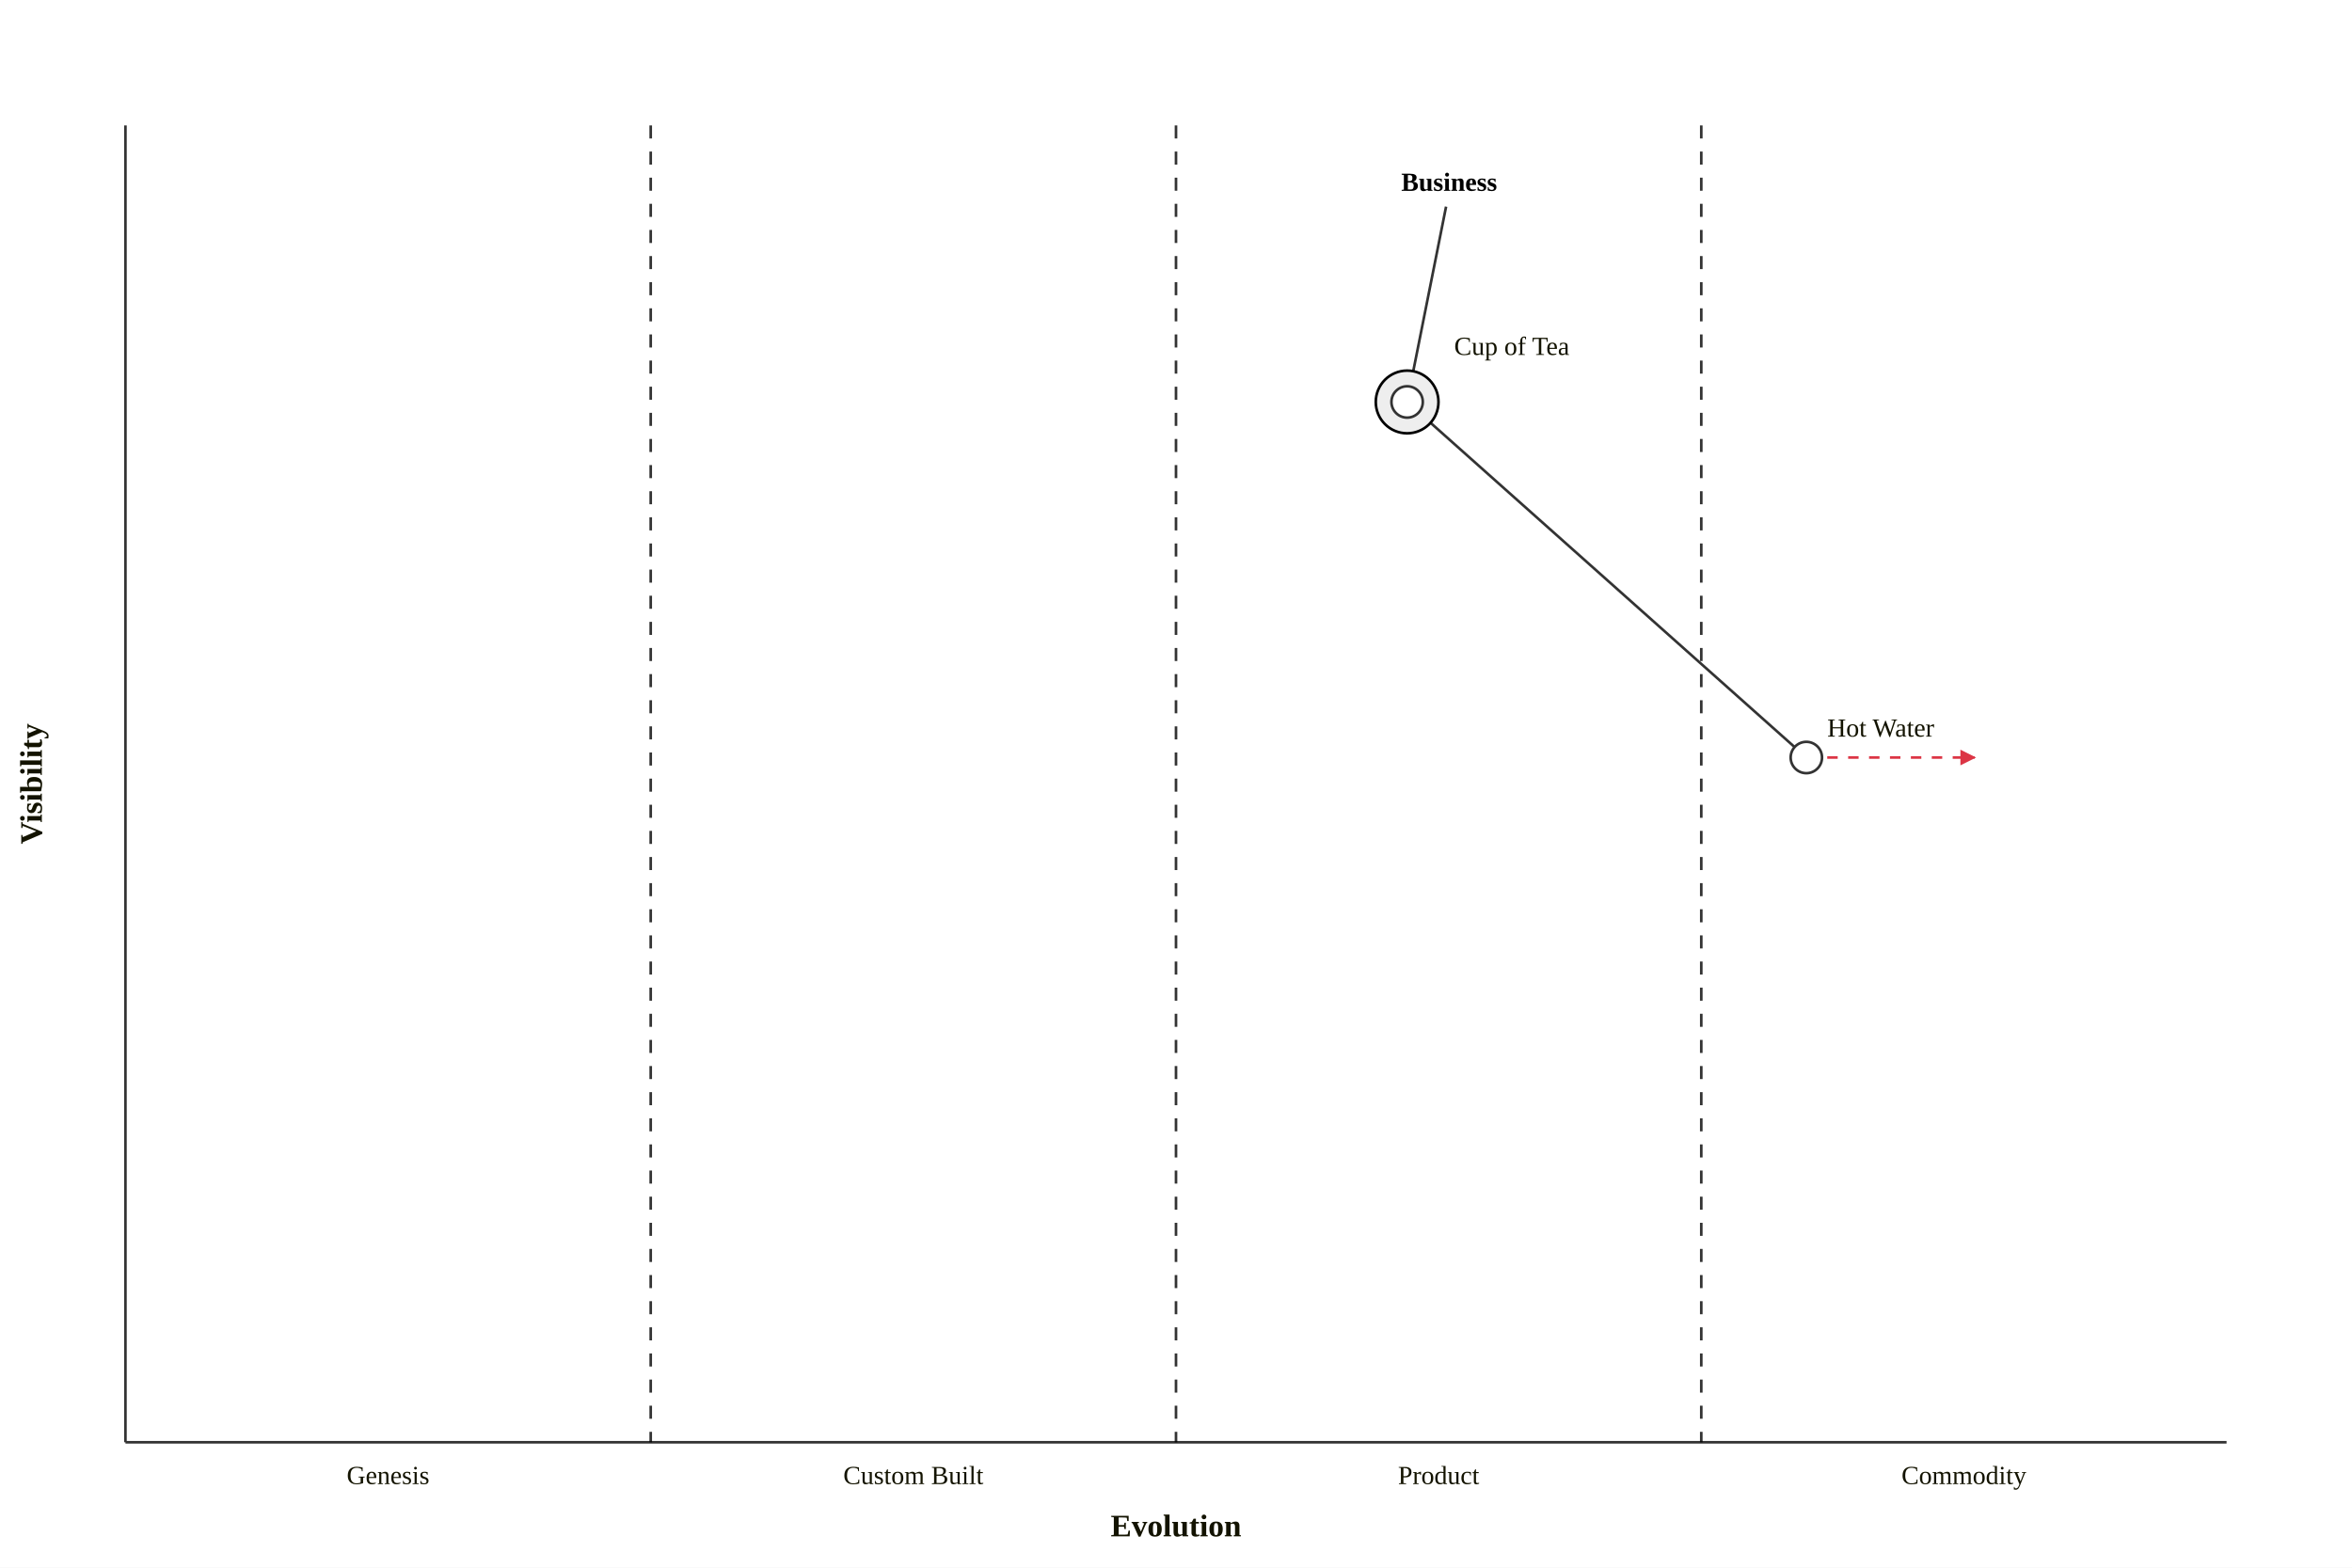
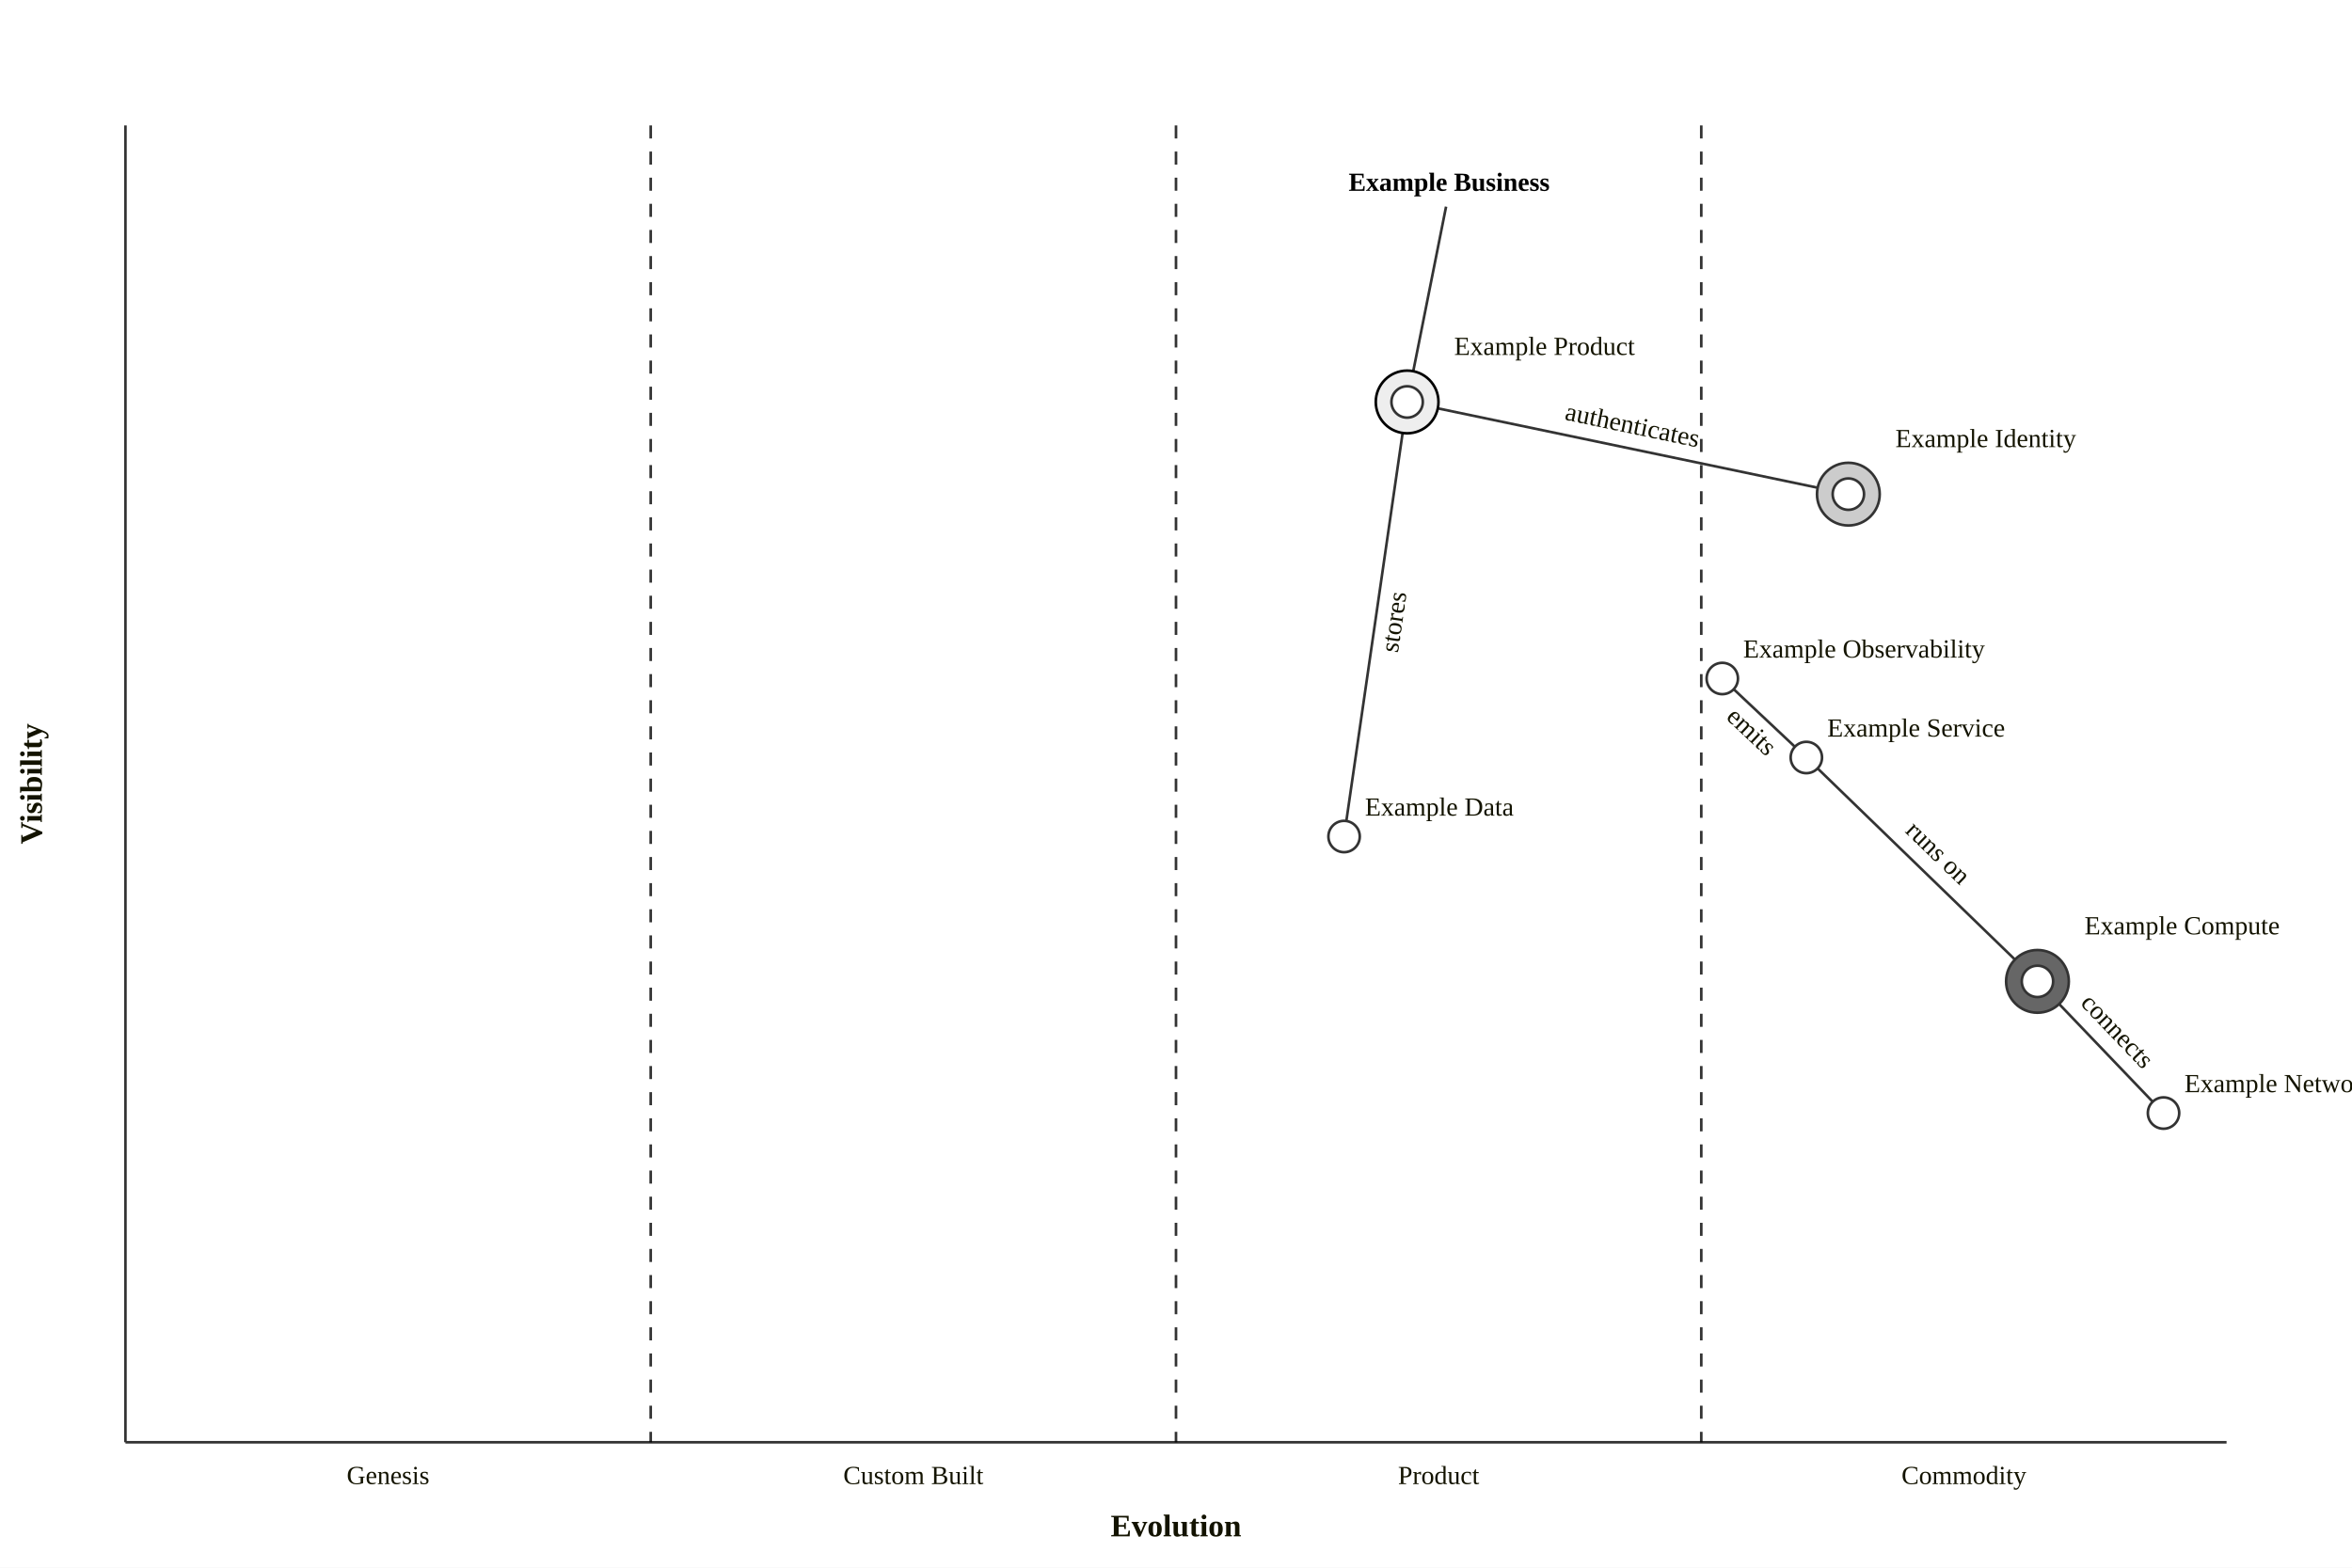
<svg xmlns="http://www.w3.org/2000/svg" id="my-svg" width="100%" style="max-width: 900px; background-color: white;" viewBox="0 0 900 600" role="graphics-document document" aria-roledescription="wardley">
  <g class="wardley-map">
    <rect class="wardley-background" width="900" height="600" fill="white" />
    <g class="wardley-axes">
      <line x1="48" x2="852" y1="552" y2="552" stroke="#333333" stroke-width="1" />
      <line x1="48" x2="48" y1="48" y2="552" stroke="#333333" stroke-width="1" />
      <text class="wardley-axis-label wardley-axis-label-x" x="450" y="588" fill="#131300" font-size="12" font-weight="bold" text-anchor="middle">Evolution</text>
      <text class="wardley-axis-label wardley-axis-label-y" x="16" y="300" fill="#131300" font-size="12" font-weight="bold" text-anchor="middle" transform="rotate(-90 16 300)">Visibility</text>
    </g>
    <g class="wardley-stages">
      <text class="wardley-stage-label" x="148.5" y="568" fill="#131300" font-size="10" text-anchor="middle">Genesis</text>
      <line x1="249" x2="249" y1="48" y2="552" stroke="#000" stroke-width="1" stroke-dasharray="5 5" opacity="0.8" />
      <text class="wardley-stage-label" x="349.5" y="568" fill="#131300" font-size="10" text-anchor="middle">Custom Built</text>
      <line x1="450" x2="450" y1="48" y2="552" stroke="#000" stroke-width="1" stroke-dasharray="5 5" opacity="0.8" />
      <text class="wardley-stage-label" x="550.5" y="568" fill="#131300" font-size="10" text-anchor="middle">Product</text>
      <line x1="651" x2="651" y1="48" y2="552" stroke="#000" stroke-width="1" stroke-dasharray="5 5" opacity="0.8" />
      <text class="wardley-stage-label" x="751.5" y="568" fill="#131300" font-size="10" text-anchor="middle">Commodity</text>
    </g>
    <g class="wardley-links">
      <line class="wardley-link" x1="553.347" y1="79.084" x2="539.613" y2="147.956" stroke="#333333" stroke-width="1" />
-       <line class="wardley-link" x1="542.92" y1="157.831" x2="686.72" y2="285.929" stroke="#333333" stroke-width="1" />
+       <line class="wardley-link" x1="544.313" y1="155.067" x2="701.407" y2="187.893" stroke="#333333" stroke-width="1" />
+       <line class="wardley-link" x1="537.579" y1="159.778" x2="515.181" y2="314.222" stroke="#333333" stroke-width="1" />
+       <line class="wardley-link" x1="695.509" y1="294.095" x2="775.331" y2="371.425" stroke="#333333" stroke-width="1" />
+       <line class="wardley-link" x1="783.789" y1="379.935" x2="823.731" y2="421.665" stroke="#333333" stroke-width="1" />
+       <line class="wardley-link" x1="686.829" y1="285.81" x2="663.411" y2="263.79" stroke="#333333" stroke-width="1" />
+       <text class="wardley-link-label" x="624.496" y="163.649" fill="#131300" font-size="10" text-anchor="middle" dominant-baseline="middle" transform="rotate(11.80243 624.4963 163.6491)">authenticates</text>
+       <text class="wardley-link-label" x="534.297" y="238.148" fill="#131300" font-size="10" text-anchor="middle" dominant-baseline="middle" transform="rotate(278.2516 534.2972 238.1482)">stores</text>
+       <text class="wardley-link-label" x="740.986" y="327.014" fill="#131300" font-size="10" text-anchor="middle" dominant-baseline="middle" transform="rotate(44.09187 740.9865 327.0142)">runs on</text>
+       <text class="wardley-link-label" x="809.539" y="395.268" fill="#131300" font-size="10" text-anchor="middle" dominant-baseline="middle" transform="rotate(46.25445 809.5393 395.2683)">connects</text>
+       <text class="wardley-link-label" x="669.64" y="280.628" fill="#131300" font-size="10" text-anchor="middle" dominant-baseline="middle" transform="rotate(43.23761 669.6398 280.6282)">emits</text>
    </g>
-     <g class="wardley-trends">
-       <line class="wardley-trend" x1="691.2" y1="289.92" x2="755.56" y2="289.92" stroke="#dc3545" stroke-width="1" stroke-dasharray="4 4" marker-end="url(#arrow-my-svg)" />
-     </g>
+     <g class="wardley-trends" />
    <g class="wardley-nodes">
      <g class="wardley-node wardley-node--anchor">
-         <text x="554.52" y="70.2" class="wardley-node-label" fill="#000" font-size="10" font-weight="bold" text-anchor="middle" dominant-baseline="middle">Business</text>
+         <text x="554.52" y="70.2" class="wardley-node-label" fill="#000" font-size="10" font-weight="bold" text-anchor="middle" dominant-baseline="middle">Example Business</text>
      </g>
      <g class="wardley-node wardley-node--component">
        <circle class="wardley-build-overlay" cx="538.44" cy="153.84" r="12" fill="#eee" stroke="#000" stroke-width="1" />
        <circle cx="538.44" cy="153.84" r="6" fill="white" stroke="#333333" stroke-width="1" />
-         <text x="556.44" y="135.84" class="wardley-node-label" fill="#131300" font-size="10" font-weight="normal" text-anchor="start" dominant-baseline="auto">Cup of Tea</text>
+         <text x="556.44" y="135.84" class="wardley-node-label" fill="#131300" font-size="10" font-weight="normal" text-anchor="start" dominant-baseline="auto">Example Product</text>
      </g>
      <g class="wardley-node wardley-node--component">
        <circle cx="691.2" cy="289.92" r="6" fill="white" stroke="#333333" stroke-width="1" />
-         <text x="699.2" y="281.92" class="wardley-node-label" fill="#131300" font-size="10" font-weight="normal" text-anchor="start" dominant-baseline="auto">Hot Water</text>
+         <text x="699.2" y="281.92" class="wardley-node-label" fill="#131300" font-size="10" font-weight="normal" text-anchor="start" dominant-baseline="auto">Example Service</text>
+       </g>
+       <g class="wardley-node wardley-node--component">
+         <circle class="wardley-buy-overlay" cx="707.28" cy="189.12" r="12" fill="#ccc" stroke="#333333" stroke-width="1" />
+         <circle cx="707.28" cy="189.12" r="6" fill="white" stroke="#333333" stroke-width="1" />
+         <text x="725.28" y="171.12" class="wardley-node-label" fill="#131300" font-size="10" font-weight="normal" text-anchor="start" dominant-baseline="auto">Example Identity</text>
+       </g>
+       <g class="wardley-node wardley-node--component">
+         <circle cx="514.32" cy="320.16" r="6" fill="white" stroke="#333333" stroke-width="1" />
+         <text x="522.32" y="312.16" class="wardley-node-label" fill="#131300" font-size="10" font-weight="normal" text-anchor="start" dominant-baseline="auto">Example Data</text>
+       </g>
+       <g class="wardley-node wardley-node--component">
+         <circle class="wardley-outsource-overlay" cx="779.64" cy="375.6" r="12" fill="#666" stroke="#333333" stroke-width="1" />
+         <circle cx="779.64" cy="375.6" r="6" fill="white" stroke="#333333" stroke-width="1" />
+         <text x="797.64" y="357.6" class="wardley-node-label" fill="#131300" font-size="10" font-weight="normal" text-anchor="start" dominant-baseline="auto">Example Compute</text>
+       </g>
+       <g class="wardley-node wardley-node--component">
+         <circle cx="827.88" cy="426" r="6" fill="white" stroke="#333333" stroke-width="1" />
+         <text x="835.88" y="418" class="wardley-node-label" fill="#131300" font-size="10" font-weight="normal" text-anchor="start" dominant-baseline="auto">Example Network</text>
+       </g>
+       <g class="wardley-node wardley-node--component">
+         <circle cx="659.04" cy="259.68" r="6" fill="white" stroke="#333333" stroke-width="1" />
+         <text x="667.04" y="251.68" class="wardley-node-label" fill="#131300" font-size="10" font-weight="normal" text-anchor="start" dominant-baseline="auto">Example Observability</text>
      </g>
    </g>
  </g>
  <defs>
    <marker id="arrow-my-svg" viewBox="0 0 10 10" refX="9" refY="5" markerWidth="6" markerHeight="6" orient="auto-start-reverse">
      <path d="M 0 0 L 10 5 L 0 10 z" fill="#dc3545" stroke="none" />
    </marker>
    <marker id="link-arrow-end-my-svg" viewBox="0 0 10 10" refX="9" refY="5" markerWidth="5" markerHeight="5" orient="auto">
      <path d="M 0 0 L 10 5 L 0 10 z" fill="#333333" stroke="none" />
    </marker>
    <marker id="link-arrow-start-my-svg" viewBox="0 0 10 10" refX="1" refY="5" markerWidth="5" markerHeight="5" orient="auto">
      <path d="M 10 0 L 0 5 L 10 10 z" fill="#333333" stroke="none" />
    </marker>
  </defs>
</svg>
